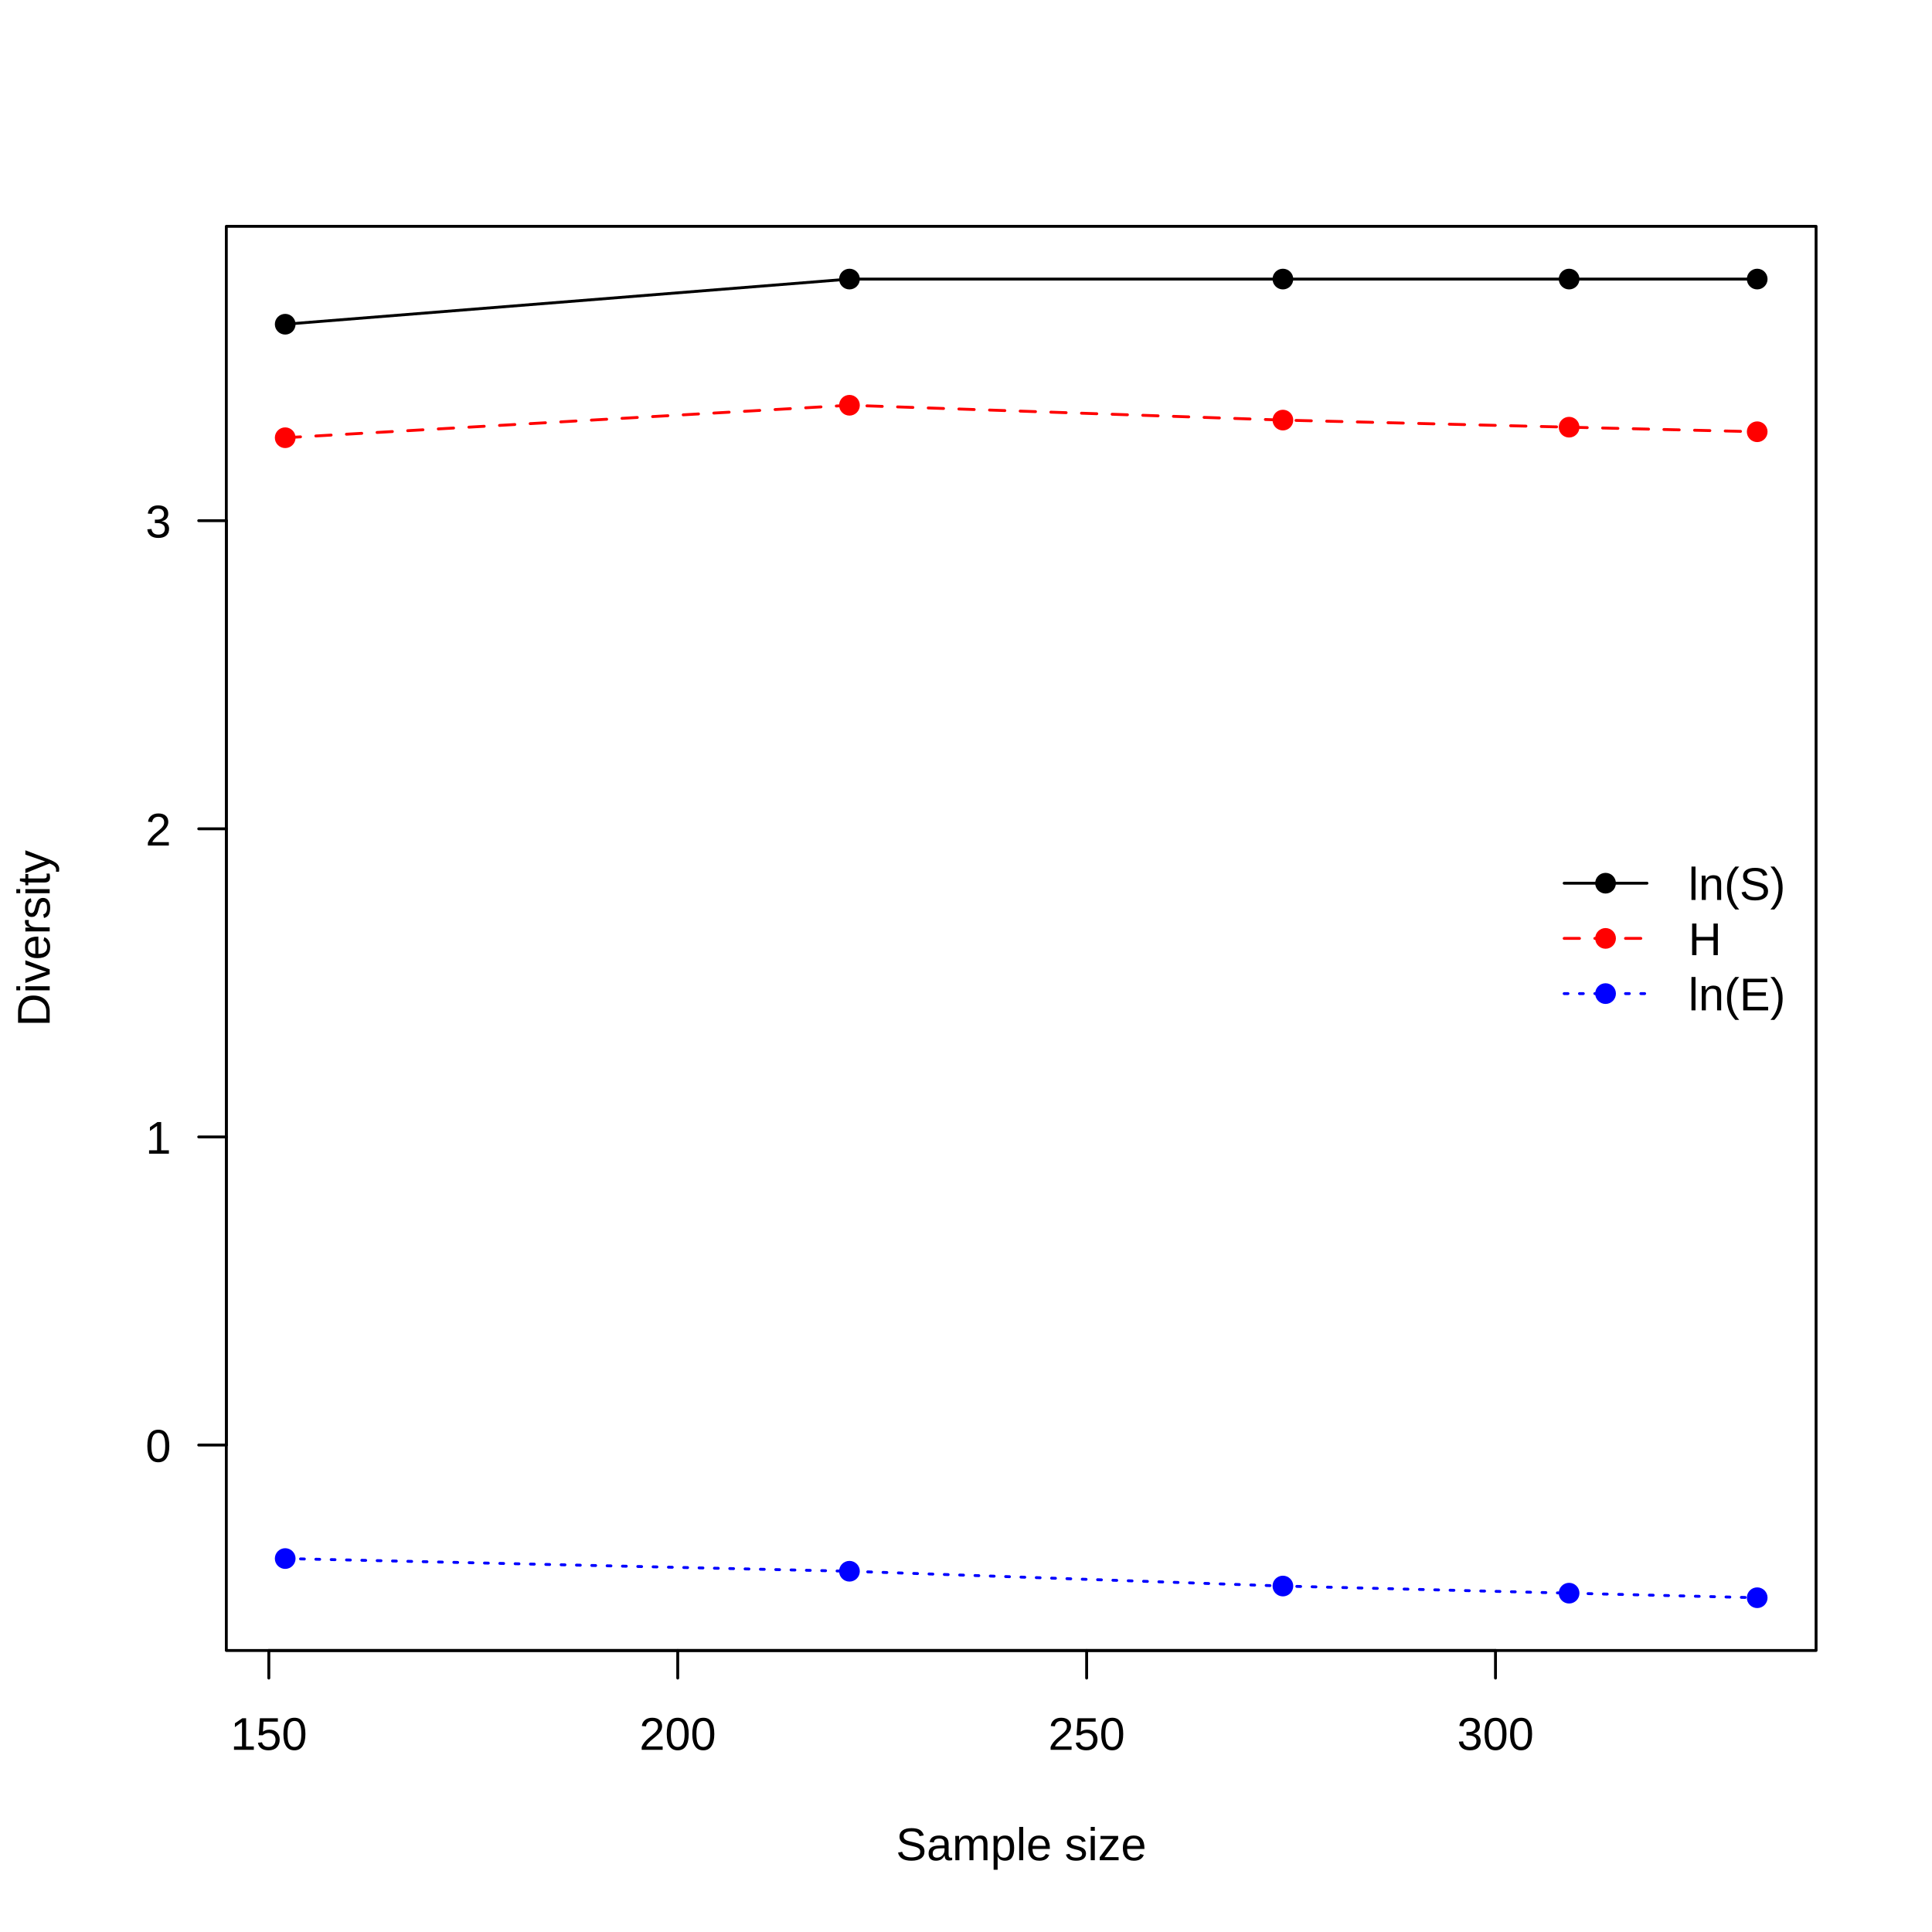
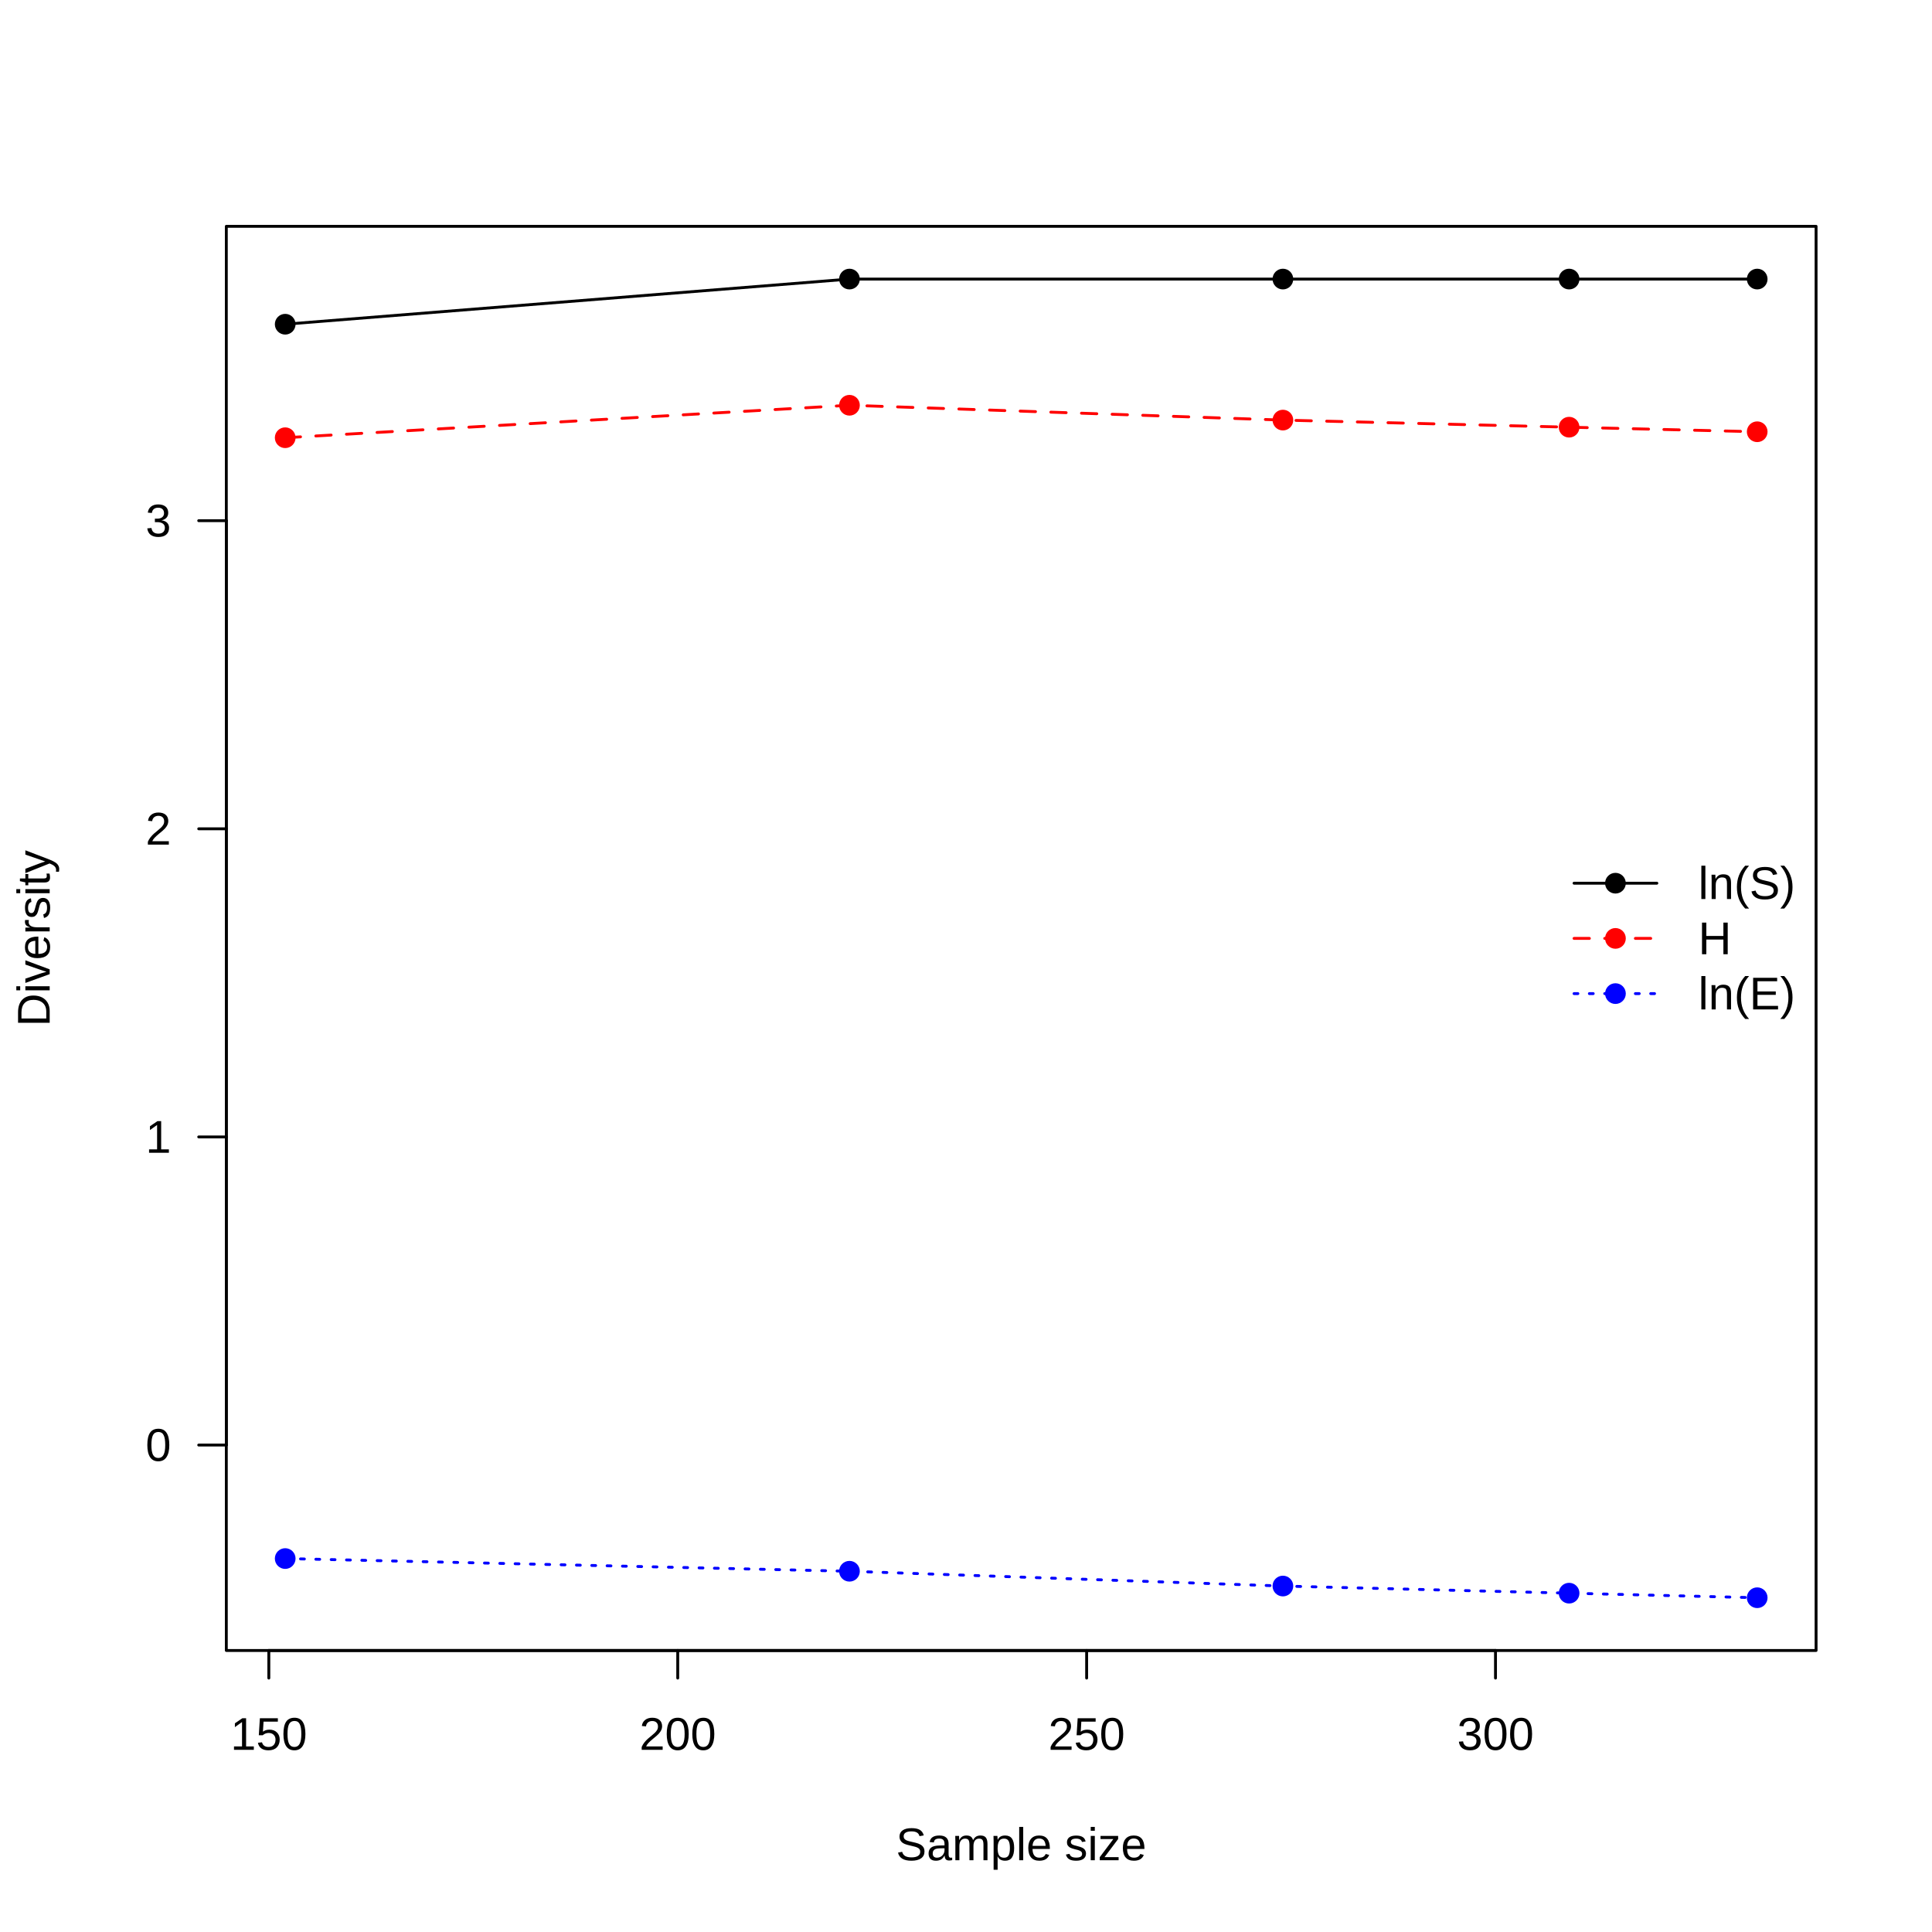
- <svg xmlns="http://www.w3.org/2000/svg" class="svglite" width="504.00pt" height="504.00pt" viewBox="0 0 504.00 504.00">
-   <defs>
-     <style type="text/css">
+ <svg xmlns="http://www.w3.org/2000/svg" width="504.00pt" height="504.00pt" viewBox="0 0 504.00 504.00">
+   <g class="svglite">
+     <defs>
+       <style type="text/css">
    .svglite line, .svglite polyline, .svglite polygon, .svglite path, .svglite rect, .svglite circle {
      fill: none;
      stroke: #000000;
      stroke-linecap: round;
      stroke-linejoin: round;
      stroke-miterlimit: 10.00;
    }
    .svglite text {
      white-space: pre;
    }
+     .svglite g.glyphgroup path {
+       fill: inherit;
+       stroke: none;
+     }
  </style>
-   </defs>
-   <rect width="100%" height="100%" style="stroke: none; fill: #FFFFFF;" />
-   <defs>
-     <clipPath id="cpMC4wMHw1MDQuMDB8MC4wMHw1MDQuMDA=">
-       <rect x="0.00" y="0.00" width="504.00" height="504.00" />
-     </clipPath>
-   </defs>
-   <g clip-path="url(#cpMC4wMHw1MDQuMDB8MC4wMHw1MDQuMDA=)">
+     </defs>
+     <rect width="100%" height="100%" style="stroke: none; fill: #FFFFFF;" />
+     <defs>
+       <clipPath id="cpMC4wMHw1MDQuMDB8MC4wMHw1MDQuMDA=">
+         <rect x="0.00" y="0.00" width="504.00" height="504.00" />
+       </clipPath>
+     </defs>
+     <g clip-path="url(#cpMC4wMHw1MDQuMDB8MC4wMHw1MDQuMDA=)">
</g>
-   <defs>
-     <clipPath id="cpNTkuMDR8NDczLjc2fDU5LjA0fDQzMC41Ng==">
-       <rect x="59.04" y="59.04" width="414.72" height="371.52" />
-     </clipPath>
-   </defs>
-   <g clip-path="url(#cpNTkuMDR8NDczLjc2fDU5LjA0fDQzMC41Ng==)">
-     <polyline points="74.40,84.58 221.60,72.80 334.67,72.80 409.33,72.80 458.40,72.80 " style="stroke-width: 0.75;" />
-     <circle cx="74.40" cy="84.58" r="2.70" style="stroke-width: 0.75; stroke: none; fill: #000000;" />
-     <circle cx="221.60" cy="72.80" r="2.70" style="stroke-width: 0.75; stroke: none; fill: #000000;" />
-     <circle cx="334.67" cy="72.80" r="2.70" style="stroke-width: 0.75; stroke: none; fill: #000000;" />
-     <circle cx="409.33" cy="72.80" r="2.70" style="stroke-width: 0.75; stroke: none; fill: #000000;" />
-     <circle cx="458.40" cy="72.80" r="2.70" style="stroke-width: 0.75; stroke: none; fill: #000000;" />
-     <polyline points="74.40,114.19 221.60,105.72 334.67,109.59 409.33,111.44 458.40,112.63 " style="stroke-width: 0.75; stroke: #FF0000; stroke-dasharray: 4.00,4.00;" />
-     <circle cx="74.40" cy="114.19" r="2.70" style="stroke-width: 0.75; stroke: none; fill: #FF0000;" />
-     <circle cx="221.60" cy="105.72" r="2.70" style="stroke-width: 0.75; stroke: none; fill: #FF0000;" />
-     <circle cx="334.67" cy="109.59" r="2.70" style="stroke-width: 0.75; stroke: none; fill: #FF0000;" />
-     <circle cx="409.33" cy="111.44" r="2.70" style="stroke-width: 0.75; stroke: none; fill: #FF0000;" />
-     <circle cx="458.40" cy="112.63" r="2.70" style="stroke-width: 0.75; stroke: none; fill: #FF0000;" />
-     <polyline points="74.40,406.58 221.60,409.89 334.67,413.75 409.33,415.61 458.40,416.80 " style="stroke-width: 0.75; stroke: #0000FF; stroke-dasharray: 1.00,3.00;" />
-     <circle cx="74.40" cy="406.58" r="2.70" style="stroke-width: 0.75; stroke: none; fill: #0000FF;" />
-     <circle cx="221.60" cy="409.89" r="2.70" style="stroke-width: 0.75; stroke: none; fill: #0000FF;" />
-     <circle cx="334.67" cy="413.75" r="2.70" style="stroke-width: 0.75; stroke: none; fill: #0000FF;" />
-     <circle cx="409.33" cy="415.61" r="2.70" style="stroke-width: 0.75; stroke: none; fill: #0000FF;" />
-     <circle cx="458.40" cy="416.80" r="2.70" style="stroke-width: 0.75; stroke: none; fill: #0000FF;" />
-   </g>
-   <g clip-path="url(#cpMC4wMHw1MDQuMDB8MC4wMHw1MDQuMDA=)">
-     <line x1="70.13" y1="430.56" x2="390.13" y2="430.56" style="stroke-width: 0.75;" />
-     <line x1="70.13" y1="430.56" x2="70.13" y2="437.76" style="stroke-width: 0.75;" />
-     <line x1="176.80" y1="430.56" x2="176.80" y2="437.76" style="stroke-width: 0.75;" />
-     <line x1="283.47" y1="430.56" x2="283.47" y2="437.76" style="stroke-width: 0.75;" />
-     <line x1="390.13" y1="430.56" x2="390.13" y2="437.76" style="stroke-width: 0.75;" />
-     <text x="70.13" y="456.48" text-anchor="middle" style="font-size: 12.00px; font-family: &quot;Arial&quot;;" textLength="22.92px" lengthAdjust="spacingAndGlyphs">150</text>
-     <text x="176.80" y="456.48" text-anchor="middle" style="font-size: 12.00px; font-family: &quot;Arial&quot;;" textLength="22.92px" lengthAdjust="spacingAndGlyphs">200</text>
-     <text x="283.47" y="456.48" text-anchor="middle" style="font-size: 12.00px; font-family: &quot;Arial&quot;;" textLength="22.92px" lengthAdjust="spacingAndGlyphs">250</text>
-     <text x="390.13" y="456.48" text-anchor="middle" style="font-size: 12.00px; font-family: &quot;Arial&quot;;" textLength="22.92px" lengthAdjust="spacingAndGlyphs">300</text>
-     <line x1="59.04" y1="376.97" x2="59.04" y2="135.83" style="stroke-width: 0.75;" />
-     <line x1="59.04" y1="376.97" x2="51.84" y2="376.97" style="stroke-width: 0.75;" />
-     <line x1="59.04" y1="296.59" x2="51.84" y2="296.59" style="stroke-width: 0.75;" />
-     <line x1="59.04" y1="216.21" x2="51.84" y2="216.21" style="stroke-width: 0.75;" />
-     <line x1="59.04" y1="135.83" x2="51.84" y2="135.83" style="stroke-width: 0.75;" />
-     <text x="44.64" y="381.34" text-anchor="end" style="font-size: 12.00px; font-family: &quot;Arial&quot;;" textLength="7.64px" lengthAdjust="spacingAndGlyphs">0</text>
-     <text x="44.64" y="300.96" text-anchor="end" style="font-size: 12.00px; font-family: &quot;Arial&quot;;" textLength="7.64px" lengthAdjust="spacingAndGlyphs">1</text>
-     <text x="44.64" y="220.58" text-anchor="end" style="font-size: 12.00px; font-family: &quot;Arial&quot;;" textLength="7.64px" lengthAdjust="spacingAndGlyphs">2</text>
-     <text x="44.64" y="140.21" text-anchor="end" style="font-size: 12.00px; font-family: &quot;Arial&quot;;" textLength="7.64px" lengthAdjust="spacingAndGlyphs">3</text>
-     <polygon points="59.04,430.56 473.76,430.56 473.76,59.04 59.04,59.04 " style="stroke-width: 0.75;" />
-     <text x="266.40" y="485.28" text-anchor="middle" style="font-size: 12.00px; font-family: &quot;Arial&quot;;" textLength="72.10px" lengthAdjust="spacingAndGlyphs">Sample size</text>
-     <text transform="translate(12.96,244.80) rotate(-90)" text-anchor="middle" style="font-size: 12.00px; font-family: &quot;Arial&quot;;" textLength="53.41px" lengthAdjust="spacingAndGlyphs">Diversity</text>
-   </g>
-   <g clip-path="url(#cpNTkuMDR8NDczLjc2fDU5LjA0fDQzMC41Ng==)">
-     <line x1="408.04" y1="230.40" x2="429.64" y2="230.40" style="stroke-width: 0.75;" />
-     <line x1="408.04" y1="244.80" x2="429.64" y2="244.80" style="stroke-width: 0.75; stroke: #FF0000; stroke-dasharray: 4.00,4.00;" />
-     <line x1="408.04" y1="259.20" x2="429.64" y2="259.20" style="stroke-width: 0.75; stroke: #0000FF; stroke-dasharray: 1.00,3.00;" />
-     <circle cx="418.84" cy="230.40" r="2.70" style="stroke-width: 0.75; stroke: none; fill: #000000;" />
-     <circle cx="418.84" cy="244.80" r="2.70" style="stroke-width: 0.75; stroke: none; fill: #FF0000;" />
-     <circle cx="418.84" cy="259.20" r="2.70" style="stroke-width: 0.75; stroke: none; fill: #0000FF;" />
-     <text x="440.44" y="234.77" style="font-size: 12.00px; font-family: &quot;Arial&quot;;" textLength="27.92px" lengthAdjust="spacingAndGlyphs">ln(S)</text>
-     <text x="440.44" y="249.17" style="font-size: 12.00px; font-family: &quot;Arial&quot;;" textLength="9.03px" lengthAdjust="spacingAndGlyphs">H</text>
-     <text x="440.44" y="263.57" style="font-size: 12.00px; font-family: &quot;Arial&quot;;" textLength="27.89px" lengthAdjust="spacingAndGlyphs">ln(E)</text>
+     <defs>
+       <clipPath id="cpNTkuMDR8NDczLjc2fDU5LjA0fDQzMC41Ng==">
+         <rect x="59.04" y="59.04" width="414.72" height="371.52" />
+       </clipPath>
+     </defs>
+     <g clip-path="url(#cpNTkuMDR8NDczLjc2fDU5LjA0fDQzMC41Ng==)">
+       <polyline points="74.40,84.58 221.60,72.80 334.67,72.80 409.33,72.80 458.40,72.80 " style="stroke-width: 0.75;" />
+       <circle cx="74.40" cy="84.58" r="2.70" style="stroke-width: 0.75; stroke: none; fill: #000000;" />
+       <circle cx="221.60" cy="72.80" r="2.70" style="stroke-width: 0.75; stroke: none; fill: #000000;" />
+       <circle cx="334.67" cy="72.80" r="2.70" style="stroke-width: 0.75; stroke: none; fill: #000000;" />
+       <circle cx="409.33" cy="72.80" r="2.70" style="stroke-width: 0.75; stroke: none; fill: #000000;" />
+       <circle cx="458.40" cy="72.80" r="2.70" style="stroke-width: 0.75; stroke: none; fill: #000000;" />
+       <polyline points="74.40,114.19 221.60,105.72 334.67,109.59 409.33,111.44 458.40,112.63 " style="stroke-width: 0.75; stroke: #FF0000; stroke-dasharray: 4.00,4.00;" />
+       <circle cx="74.40" cy="114.19" r="2.70" style="stroke-width: 0.75; stroke: none; fill: #FF0000;" />
+       <circle cx="221.60" cy="105.72" r="2.70" style="stroke-width: 0.75; stroke: none; fill: #FF0000;" />
+       <circle cx="334.67" cy="109.59" r="2.70" style="stroke-width: 0.75; stroke: none; fill: #FF0000;" />
+       <circle cx="409.33" cy="111.44" r="2.70" style="stroke-width: 0.75; stroke: none; fill: #FF0000;" />
+       <circle cx="458.40" cy="112.63" r="2.70" style="stroke-width: 0.75; stroke: none; fill: #FF0000;" />
+       <polyline points="74.40,406.58 221.60,409.89 334.67,413.75 409.33,415.61 458.40,416.80 " style="stroke-width: 0.75; stroke: #0000FF; stroke-dasharray: 1.00,3.00;" />
+       <circle cx="74.40" cy="406.58" r="2.70" style="stroke-width: 0.75; stroke: none; fill: #0000FF;" />
+       <circle cx="221.60" cy="409.89" r="2.70" style="stroke-width: 0.75; stroke: none; fill: #0000FF;" />
+       <circle cx="334.67" cy="413.75" r="2.70" style="stroke-width: 0.75; stroke: none; fill: #0000FF;" />
+       <circle cx="409.33" cy="415.61" r="2.70" style="stroke-width: 0.75; stroke: none; fill: #0000FF;" />
+       <circle cx="458.40" cy="416.80" r="2.70" style="stroke-width: 0.75; stroke: none; fill: #0000FF;" />
+     </g>
+     <g clip-path="url(#cpMC4wMHw1MDQuMDB8MC4wMHw1MDQuMDA=)">
+       <line x1="70.13" y1="430.56" x2="390.13" y2="430.56" style="stroke-width: 0.75;" />
+       <line x1="70.13" y1="430.56" x2="70.13" y2="437.76" style="stroke-width: 0.75;" />
+       <line x1="176.80" y1="430.56" x2="176.80" y2="437.76" style="stroke-width: 0.75;" />
+       <line x1="283.47" y1="430.56" x2="283.47" y2="437.76" style="stroke-width: 0.75;" />
+       <line x1="390.13" y1="430.56" x2="390.13" y2="437.76" style="stroke-width: 0.75;" />
+       <text x="70.13" y="456.48" text-anchor="middle" style="font-size: 12.00px; font-family: &quot;Liberation Sans&quot;;" textLength="20.02px" lengthAdjust="spacingAndGlyphs">150</text>
+       <text x="176.80" y="456.48" text-anchor="middle" style="font-size: 12.00px; font-family: &quot;Liberation Sans&quot;;" textLength="20.02px" lengthAdjust="spacingAndGlyphs">200</text>
+       <text x="283.47" y="456.48" text-anchor="middle" style="font-size: 12.00px; font-family: &quot;Liberation Sans&quot;;" textLength="20.02px" lengthAdjust="spacingAndGlyphs">250</text>
+       <text x="390.13" y="456.48" text-anchor="middle" style="font-size: 12.00px; font-family: &quot;Liberation Sans&quot;;" textLength="20.02px" lengthAdjust="spacingAndGlyphs">300</text>
+       <line x1="59.04" y1="376.97" x2="59.04" y2="135.83" style="stroke-width: 0.75;" />
+       <line x1="59.04" y1="376.97" x2="51.84" y2="376.97" style="stroke-width: 0.75;" />
+       <line x1="59.04" y1="296.59" x2="51.84" y2="296.59" style="stroke-width: 0.75;" />
+       <line x1="59.04" y1="216.21" x2="51.84" y2="216.21" style="stroke-width: 0.75;" />
+       <line x1="59.04" y1="135.83" x2="51.84" y2="135.83" style="stroke-width: 0.75;" />
+       <text x="44.64" y="381.09" text-anchor="end" style="font-size: 12.00px; font-family: &quot;Liberation Sans&quot;;" textLength="6.67px" lengthAdjust="spacingAndGlyphs">0</text>
+       <text x="44.64" y="300.72" text-anchor="end" style="font-size: 12.00px; font-family: &quot;Liberation Sans&quot;;" textLength="6.67px" lengthAdjust="spacingAndGlyphs">1</text>
+       <text x="44.64" y="220.34" text-anchor="end" style="font-size: 12.00px; font-family: &quot;Liberation Sans&quot;;" textLength="6.67px" lengthAdjust="spacingAndGlyphs">2</text>
+       <text x="44.64" y="139.96" text-anchor="end" style="font-size: 12.00px; font-family: &quot;Liberation Sans&quot;;" textLength="6.67px" lengthAdjust="spacingAndGlyphs">3</text>
+       <polygon points="59.04,430.56 473.76,430.56 473.76,59.04 59.04,59.04 " style="stroke-width: 0.75;" />
+       <text x="266.40" y="485.28" text-anchor="middle" style="font-size: 12.00px; font-family: &quot;Liberation Sans&quot;;" textLength="65.36px" lengthAdjust="spacingAndGlyphs">Sample size</text>
+       <text transform="translate(12.96,244.80) rotate(-90)" text-anchor="middle" style="font-size: 12.00px; font-family: &quot;Liberation Sans&quot;;" textLength="46.02px" lengthAdjust="spacingAndGlyphs">Diversity</text>
+     </g>
+     <g clip-path="url(#cpNTkuMDR8NDczLjc2fDU5LjA0fDQzMC41Ng==)">
+       <line x1="410.62" y1="230.40" x2="432.22" y2="230.40" style="stroke-width: 0.75;" />
+       <line x1="410.62" y1="244.80" x2="432.22" y2="244.80" style="stroke-width: 0.75; stroke: #FF0000; stroke-dasharray: 4.00,4.00;" />
+       <line x1="410.62" y1="259.20" x2="432.22" y2="259.20" style="stroke-width: 0.75; stroke: #0000FF; stroke-dasharray: 1.00,3.00;" />
+       <circle cx="421.42" cy="230.40" r="2.70" style="stroke-width: 0.75; stroke: none; fill: #000000;" />
+       <circle cx="421.42" cy="244.80" r="2.70" style="stroke-width: 0.75; stroke: none; fill: #FF0000;" />
+       <circle cx="421.42" cy="259.20" r="2.70" style="stroke-width: 0.75; stroke: none; fill: #0000FF;" />
+       <text x="443.02" y="234.53" style="font-size: 12.00px; font-family: &quot;Liberation Sans&quot;;" textLength="25.34px" lengthAdjust="spacingAndGlyphs">ln(S)</text>
+       <text x="443.02" y="248.93" style="font-size: 12.00px; font-family: &quot;Liberation Sans&quot;;" textLength="8.67px" lengthAdjust="spacingAndGlyphs">H</text>
+       <text x="443.02" y="263.33" style="font-size: 12.00px; font-family: &quot;Liberation Sans&quot;;" textLength="25.34px" lengthAdjust="spacingAndGlyphs">ln(E)</text>
+     </g>
  </g>
</svg>
